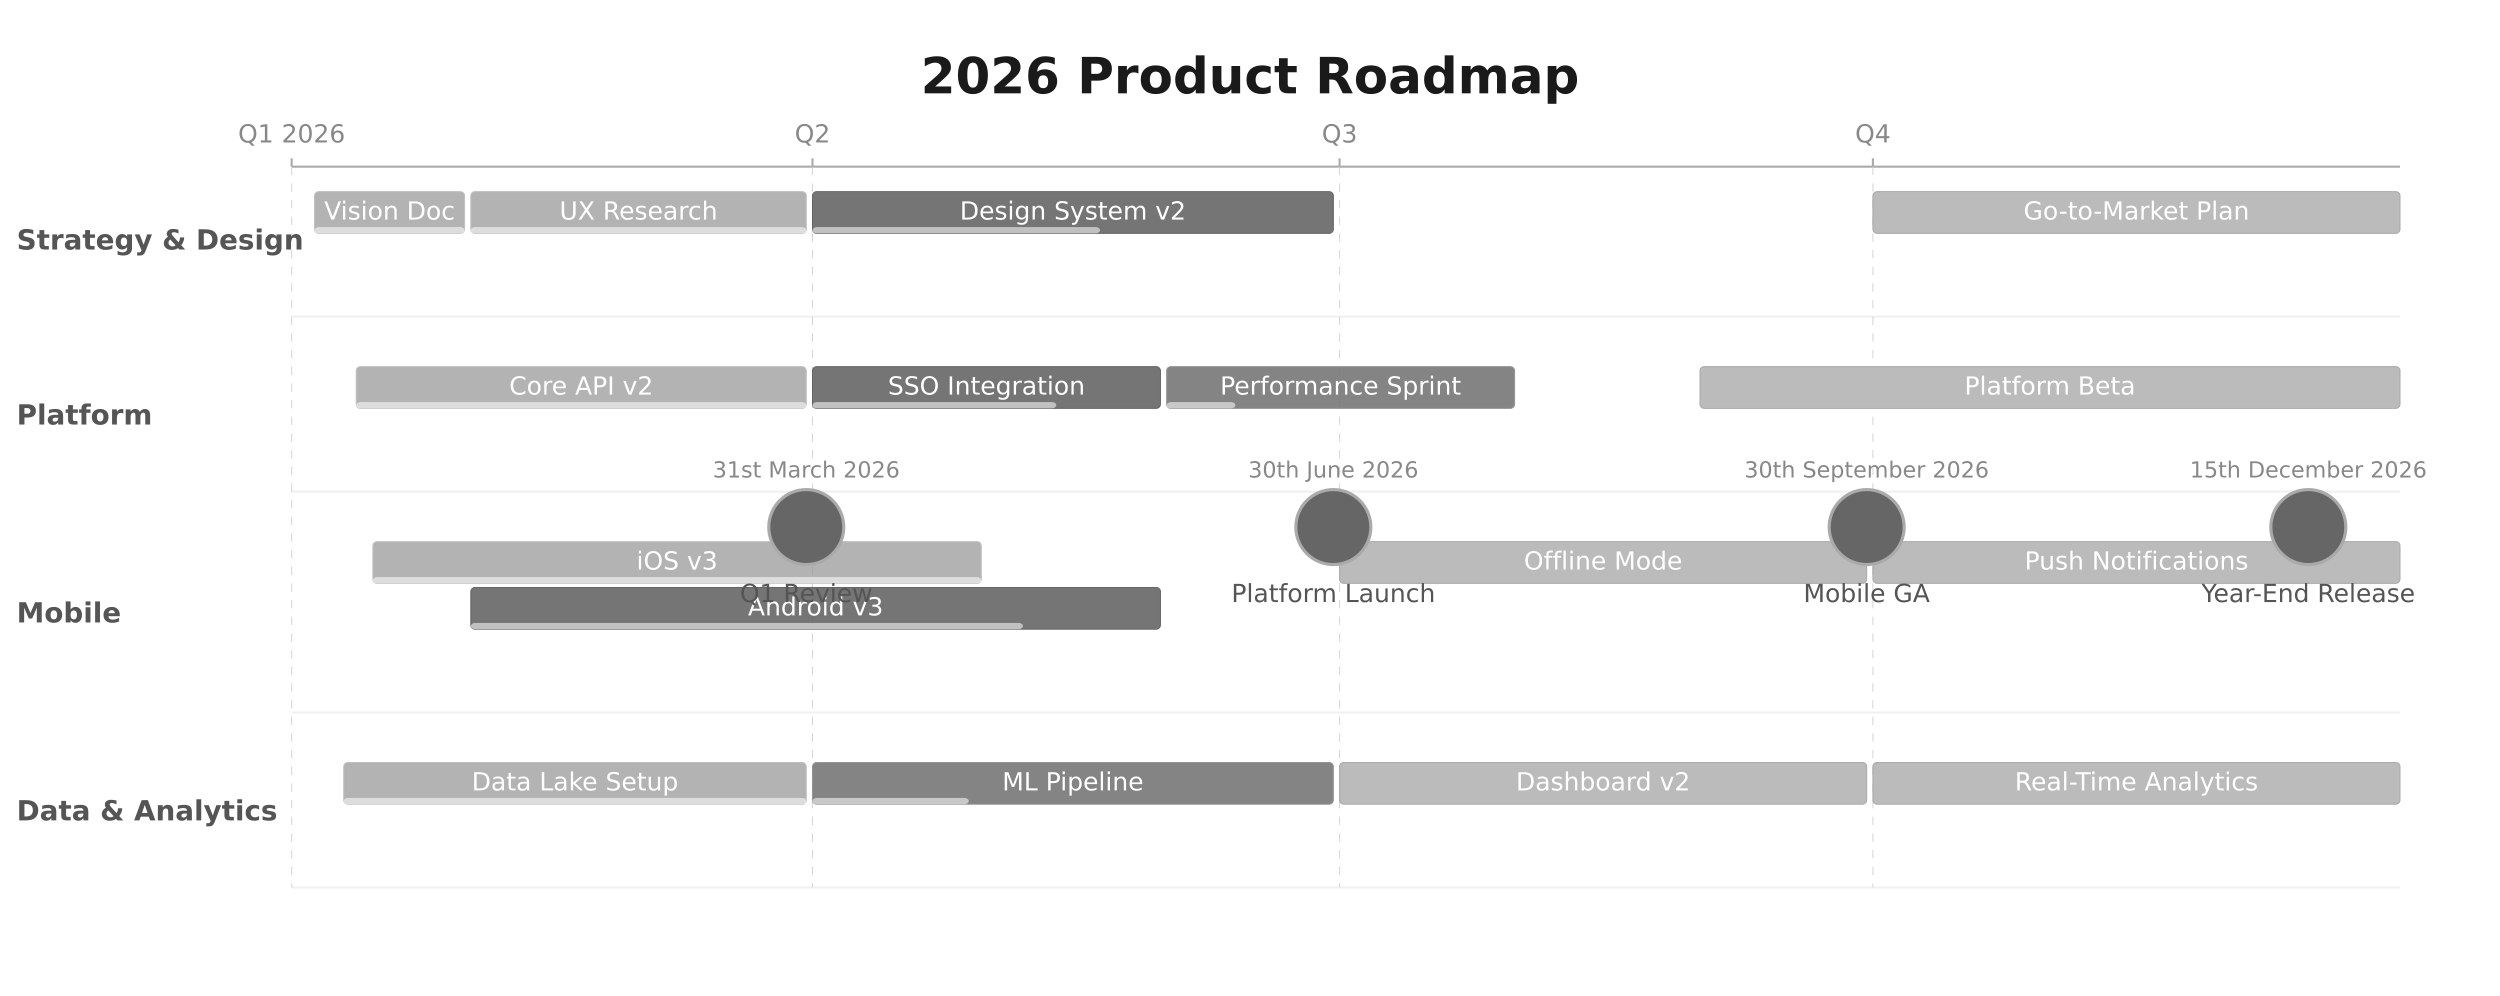
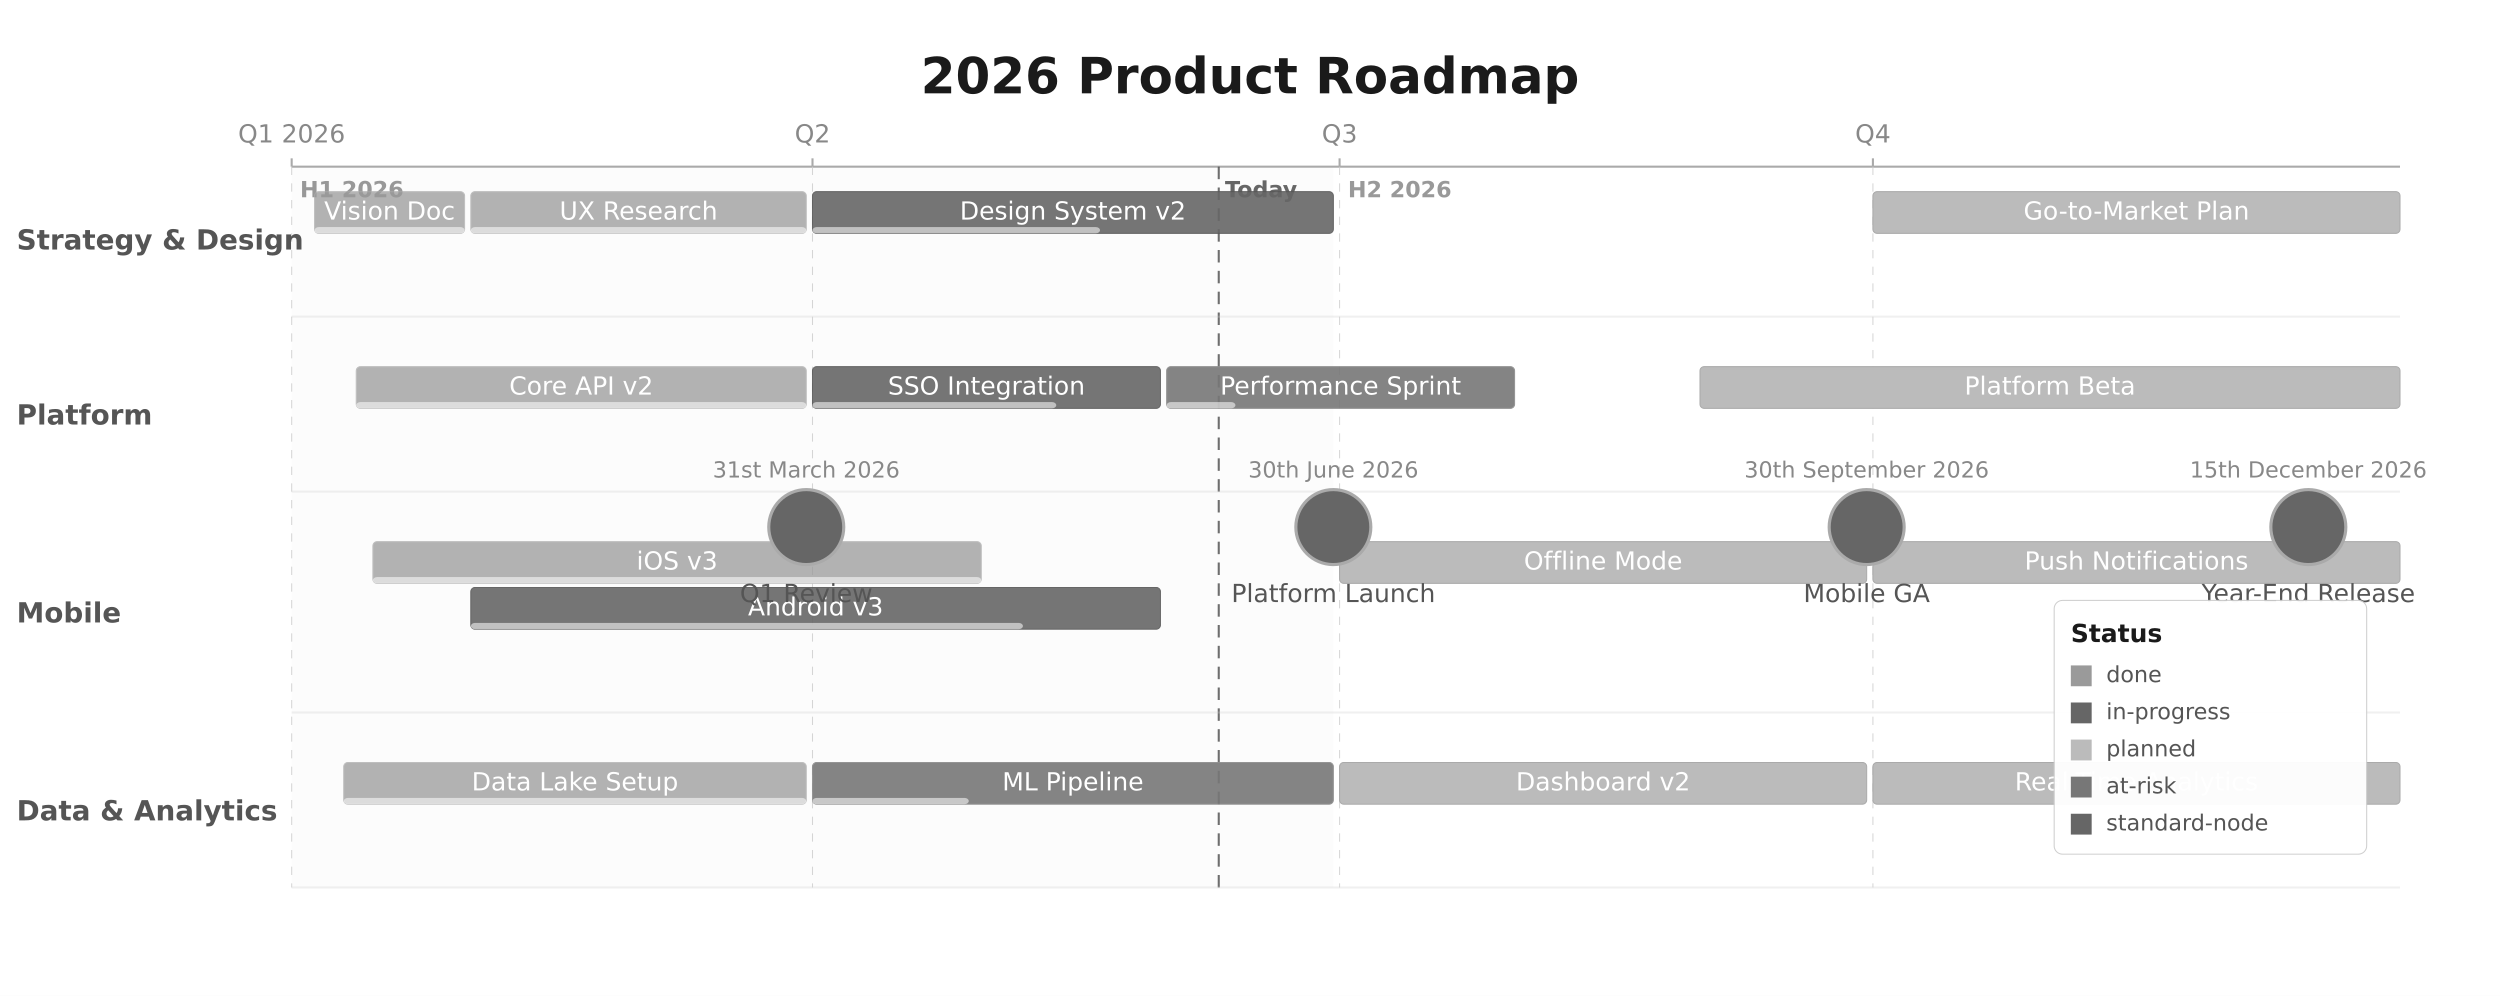
<svg xmlns="http://www.w3.org/2000/svg" height="478" version="1.1" viewBox="0 0 1200 478" width="1200">
  <rect fill="#FFFFFF" height="478" width="1200" x="0" y="0" />
+   <rect fill="#888888" height="346" opacity="0.03" width="500" x="140" y="80" />
+   <text dominant-baseline="alphabetic" fill="#555555" font-family="DejaVu Sans, Arial, Helvetica, sans-serif" font-size="10.67" font-weight="600" opacity="0.6" text-anchor="start" x="144" y="94.67">H1 2026</text>
+   <text dominant-baseline="alphabetic" fill="#555555" font-family="DejaVu Sans, Arial, Helvetica, sans-serif" font-size="10.67" font-weight="600" opacity="0.6" text-anchor="start" x="647" y="94.67">H2 2026</text>
  <text dominant-baseline="middle" fill="#1A1A1A" font-family="DejaVu Sans, Arial, Helvetica, sans-serif" font-size="24" font-weight="600" text-anchor="middle" x="600" y="38">2026 Product Roadmap</text>
  <line stroke="#AAAAAA" stroke-width="1" x1="140" x2="1152" y1="80" y2="80" />
  <line stroke="#AAAAAA" stroke-width="1" x1="140" x2="140" y1="76" y2="80" />
  <line opacity="0.8" stroke="#CCCCCC" stroke-dasharray="4,4" stroke-width="0.5" x1="140" x2="140" y1="80" y2="426" />
  <text dominant-baseline="alphabetic" fill="#888888" font-family="DejaVu Sans, Arial, Helvetica, sans-serif" font-size="12" font-weight="400" text-anchor="middle" x="140" y="68.4">Q1 2026</text>
  <line stroke="#AAAAAA" stroke-width="1" x1="390" x2="390" y1="76" y2="80" />
  <line opacity="0.8" stroke="#CCCCCC" stroke-dasharray="4,4" stroke-width="0.5" x1="390" x2="390" y1="80" y2="426" />
  <text dominant-baseline="alphabetic" fill="#888888" font-family="DejaVu Sans, Arial, Helvetica, sans-serif" font-size="12" font-weight="400" text-anchor="middle" x="390" y="68.4">Q2</text>
  <line stroke="#AAAAAA" stroke-width="1" x1="643" x2="643" y1="76" y2="80" />
  <line opacity="0.8" stroke="#CCCCCC" stroke-dasharray="4,4" stroke-width="0.5" x1="643" x2="643" y1="80" y2="426" />
  <text dominant-baseline="alphabetic" fill="#888888" font-family="DejaVu Sans, Arial, Helvetica, sans-serif" font-size="12" font-weight="400" text-anchor="middle" x="643" y="68.4">Q3</text>
  <line stroke="#AAAAAA" stroke-width="1" x1="899" x2="899" y1="76" y2="80" />
  <line opacity="0.8" stroke="#CCCCCC" stroke-dasharray="4,4" stroke-width="0.5" x1="899" x2="899" y1="80" y2="426" />
  <text dominant-baseline="alphabetic" fill="#888888" font-family="DejaVu Sans, Arial, Helvetica, sans-serif" font-size="12" font-weight="400" text-anchor="middle" x="899" y="68.4">Q4</text>
+   <line opacity="0.85" stroke="#555555" stroke-dasharray="6,4" stroke-width="1" x1="585" x2="585" y1="80" y2="426" />
+   <text dominant-baseline="alphabetic" fill="#555555" font-family="DejaVu Sans, Arial, Helvetica, sans-serif" font-size="10.67" font-weight="600" opacity="0.9" text-anchor="start" x="588" y="94.67">Today</text>
  <line opacity="0.3" stroke="#CCCCCC" stroke-width="1" x1="140" x2="1152" y1="152" y2="152" />
  <text dominant-baseline="middle" fill="#555555" font-family="DejaVu Sans, Arial, Helvetica, sans-serif" font-size="13.33" font-weight="600" text-anchor="start" x="8" y="116">Strategy &amp; Design</text>
  <line opacity="0.3" stroke="#CCCCCC" stroke-width="1" x1="140" x2="1152" y1="236" y2="236" />
  <text dominant-baseline="middle" fill="#555555" font-family="DejaVu Sans, Arial, Helvetica, sans-serif" font-size="13.33" font-weight="600" text-anchor="start" x="8" y="200">Platform</text>
  <line opacity="0.3" stroke="#CCCCCC" stroke-width="1" x1="140" x2="1152" y1="342" y2="342" />
  <text dominant-baseline="middle" fill="#555555" font-family="DejaVu Sans, Arial, Helvetica, sans-serif" font-size="13.33" font-weight="600" text-anchor="start" x="8" y="295">Mobile</text>
  <line opacity="0.3" stroke="#CCCCCC" stroke-width="1" x1="140" x2="1152" y1="426" y2="426" />
  <text dominant-baseline="middle" fill="#555555" font-family="DejaVu Sans, Arial, Helvetica, sans-serif" font-size="13.33" font-weight="600" text-anchor="start" x="8" y="390">Data &amp; Analytics</text>
  <rect fill="#9A9A9A" height="20" opacity="0.75" rx="2" stroke="#AAAAAA" stroke-width="0.5" width="72" x="151" y="92" />
  <rect fill="#FFFFFF" height="3" opacity="0.55" rx="2" width="72" x="151" y="109" />
  <text dominant-baseline="middle" fill="#FFFFFF" font-family="DejaVu Sans, Arial, Helvetica, sans-serif" font-size="12" font-weight="400" text-anchor="middle" x="187" y="102">Vision Doc</text>
  <rect fill="#9A9A9A" height="20" opacity="0.75" rx="2" stroke="#AAAAAA" stroke-width="0.5" width="161" x="226" y="92" />
  <rect fill="#FFFFFF" height="3" opacity="0.55" rx="2" width="161" x="226" y="109" />
  <text dominant-baseline="middle" fill="#FFFFFF" font-family="DejaVu Sans, Arial, Helvetica, sans-serif" font-size="12" font-weight="400" text-anchor="middle" x="306.5" y="102">UX Research</text>
  <rect fill="#666666" height="20" opacity="0.9" rx="2" stroke="#555555" stroke-width="0.5" width="250" x="390" y="92" />
  <rect fill="#FFFFFF" height="3" opacity="0.55" rx="2" width="138" x="390" y="109" />
  <text dominant-baseline="middle" fill="#FFFFFF" font-family="DejaVu Sans, Arial, Helvetica, sans-serif" font-size="12" font-weight="400" text-anchor="middle" x="515" y="102">Design System v2</text>
  <rect fill="#BBBBBB" height="20" opacity="1" rx="2" stroke="#AAAAAA" stroke-width="0.5" width="253" x="899" y="92" />
  <text dominant-baseline="middle" fill="#FFFFFF" font-family="DejaVu Sans, Arial, Helvetica, sans-serif" font-size="12" font-weight="400" text-anchor="middle" x="1025.5" y="102">Go-to-Market Plan</text>
  <rect fill="#9A9A9A" height="20" opacity="0.75" rx="2" stroke="#AAAAAA" stroke-width="0.5" width="216" x="171" y="176" />
  <rect fill="#FFFFFF" height="3" opacity="0.55" rx="2" width="216" x="171" y="193" />
  <text dominant-baseline="middle" fill="#FFFFFF" font-family="DejaVu Sans, Arial, Helvetica, sans-serif" font-size="12" font-weight="400" text-anchor="middle" x="279" y="186">Core API v2</text>
  <rect fill="#666666" height="20" opacity="0.9" rx="2" stroke="#555555" stroke-width="0.5" width="167" x="390" y="176" />
  <rect fill="#FFFFFF" height="3" opacity="0.55" rx="2" width="117" x="390" y="193" />
  <text dominant-baseline="middle" fill="#FFFFFF" font-family="DejaVu Sans, Arial, Helvetica, sans-serif" font-size="12" font-weight="400" text-anchor="middle" x="473.5" y="186">SSO Integration</text>
  <rect fill="#777777" height="20" opacity="0.9" rx="2" stroke="#888888" stroke-width="0.5" width="167" x="560" y="176" />
  <rect fill="#FFFFFF" height="3" opacity="0.55" rx="2" width="33" x="560" y="193" />
  <text dominant-baseline="middle" fill="#FFFFFF" font-family="DejaVu Sans, Arial, Helvetica, sans-serif" font-size="12" font-weight="400" text-anchor="middle" x="643.5" y="186">Performance Sprint</text>
  <rect fill="#BBBBBB" height="20" opacity="1" rx="2" stroke="#AAAAAA" stroke-width="0.5" width="336" x="816" y="176" />
  <text dominant-baseline="middle" fill="#FFFFFF" font-family="DejaVu Sans, Arial, Helvetica, sans-serif" font-size="12" font-weight="400" text-anchor="middle" x="984" y="186">Platform Beta</text>
  <rect fill="#9A9A9A" height="20" opacity="0.75" rx="2" stroke="#AAAAAA" stroke-width="0.5" width="292" x="179" y="260" />
  <rect fill="#FFFFFF" height="3" opacity="0.55" rx="2" width="292" x="179" y="277" />
  <text dominant-baseline="middle" fill="#FFFFFF" font-family="DejaVu Sans, Arial, Helvetica, sans-serif" font-size="12" font-weight="400" text-anchor="middle" x="325" y="270">iOS v3</text>
  <rect fill="#666666" height="20" opacity="0.9" rx="2" stroke="#555555" stroke-width="0.5" width="331" x="226" y="282" />
  <rect fill="#FFFFFF" height="3" opacity="0.55" rx="2" width="265" x="226" y="299" />
  <text dominant-baseline="middle" fill="#FFFFFF" font-family="DejaVu Sans, Arial, Helvetica, sans-serif" font-size="12" font-weight="400" text-anchor="middle" x="391.5" y="292">Android v3</text>
  <rect fill="#BBBBBB" height="20" opacity="1" rx="2" stroke="#AAAAAA" stroke-width="0.5" width="253" x="643" y="260" />
  <text dominant-baseline="middle" fill="#FFFFFF" font-family="DejaVu Sans, Arial, Helvetica, sans-serif" font-size="12" font-weight="400" text-anchor="middle" x="769.5" y="270">Offline Mode</text>
  <rect fill="#BBBBBB" height="20" opacity="1" rx="2" stroke="#AAAAAA" stroke-width="0.5" width="253" x="899" y="260" />
  <text dominant-baseline="middle" fill="#FFFFFF" font-family="DejaVu Sans, Arial, Helvetica, sans-serif" font-size="12" font-weight="400" text-anchor="middle" x="1025.5" y="270">Push Notifications</text>
  <rect fill="#9A9A9A" height="20" opacity="0.75" rx="2" stroke="#AAAAAA" stroke-width="0.5" width="222" x="165" y="366" />
  <rect fill="#FFFFFF" height="3" opacity="0.55" rx="2" width="222" x="165" y="383" />
  <text dominant-baseline="middle" fill="#FFFFFF" font-family="DejaVu Sans, Arial, Helvetica, sans-serif" font-size="12" font-weight="400" text-anchor="middle" x="276" y="376">Data Lake Setup</text>
  <rect fill="#777777" height="20" opacity="0.9" rx="2" stroke="#888888" stroke-width="0.5" width="250" x="390" y="366" />
  <rect fill="#FFFFFF" height="3" opacity="0.55" rx="2" width="75" x="390" y="383" />
  <text dominant-baseline="middle" fill="#FFFFFF" font-family="DejaVu Sans, Arial, Helvetica, sans-serif" font-size="12" font-weight="400" text-anchor="middle" x="515" y="376">ML Pipeline</text>
  <rect fill="#BBBBBB" height="20" opacity="1" rx="2" stroke="#AAAAAA" stroke-width="0.5" width="253" x="643" y="366" />
  <text dominant-baseline="middle" fill="#FFFFFF" font-family="DejaVu Sans, Arial, Helvetica, sans-serif" font-size="12" font-weight="400" text-anchor="middle" x="769.5" y="376">Dashboard v2</text>
  <rect fill="#BBBBBB" height="20" opacity="1" rx="2" stroke="#AAAAAA" stroke-width="0.5" width="253" x="899" y="366" />
  <text dominant-baseline="middle" fill="#FFFFFF" font-family="DejaVu Sans, Arial, Helvetica, sans-serif" font-size="12" font-weight="400" text-anchor="middle" x="1025.5" y="376">Real-Time Analytics</text>
  <circle cx="387" cy="253" fill="#666666" r="18" stroke="#AAAAAA" stroke-width="1.5" />
  <text dominant-baseline="alphabetic" fill="#888888" font-family="DejaVu Sans, Arial, Helvetica, sans-serif" font-size="10.67" font-weight="400" text-anchor="middle" x="387.01" y="229.21">31st March 2026</text>
  <text dominant-baseline="alphabetic" fill="#555555" font-family="DejaVu Sans, Arial, Helvetica, sans-serif" font-size="12" font-weight="400" text-anchor="middle" x="387" y="289">Q1 Review</text>
  <circle cx="640" cy="253" fill="#666666" r="18" stroke="#AAAAAA" stroke-width="1.5" />
  <text dominant-baseline="alphabetic" fill="#888888" font-family="DejaVu Sans, Arial, Helvetica, sans-serif" font-size="10.67" font-weight="400" text-anchor="middle" x="640" y="229.21">30th June 2026</text>
  <text dominant-baseline="alphabetic" fill="#555555" font-family="DejaVu Sans, Arial, Helvetica, sans-serif" font-size="12" font-weight="400" text-anchor="middle" x="640.01" y="289">Platform Launch</text>
  <circle cx="896" cy="253" fill="#666666" r="18" stroke="#AAAAAA" stroke-width="1.5" />
  <text dominant-baseline="alphabetic" fill="#888888" font-family="DejaVu Sans, Arial, Helvetica, sans-serif" font-size="10.67" font-weight="400" text-anchor="middle" x="896" y="229.21">30th September 2026</text>
  <text dominant-baseline="alphabetic" fill="#555555" font-family="DejaVu Sans, Arial, Helvetica, sans-serif" font-size="12" font-weight="400" text-anchor="middle" x="896.01" y="289">Mobile GA</text>
  <circle cx="1108" cy="253" fill="#666666" r="18" stroke="#AAAAAA" stroke-width="1.5" />
  <text dominant-baseline="alphabetic" fill="#888888" font-family="DejaVu Sans, Arial, Helvetica, sans-serif" font-size="10.67" font-weight="400" text-anchor="middle" x="1108" y="229.21">15th December 2026</text>
  <text dominant-baseline="alphabetic" fill="#555555" font-family="DejaVu Sans, Arial, Helvetica, sans-serif" font-size="12" font-weight="400" text-anchor="middle" x="1108" y="289">Year-End Release</text>
+   <rect fill="#FFFFFF" height="121.8" opacity="0.95" rx="4" stroke="#CCCCCC" stroke-width="0.5" width="150" x="986" y="288.2" />
+   <text dominant-baseline="alphabetic" fill="#1A1A1A" font-family="DejaVu Sans, Arial, Helvetica, sans-serif" font-size="12" font-weight="600" text-anchor="start" x="994" y="308.2">Status</text>
+   <rect fill="#9A9A9A" height="10" rx="0" width="10" x="994" y="319.4" />
+   <text dominant-baseline="middle" fill="#555555" font-family="DejaVu Sans, Arial, Helvetica, sans-serif" font-size="10.67" font-weight="400" text-anchor="start" x="1011" y="324.4">done</text>
+   <rect fill="#666666" height="10" rx="0" width="10" x="994" y="337.2" />
+   <text dominant-baseline="middle" fill="#555555" font-family="DejaVu Sans, Arial, Helvetica, sans-serif" font-size="10.67" font-weight="400" text-anchor="start" x="1011" y="342.2">in-progress</text>
+   <rect fill="#BBBBBB" height="10" rx="0" width="10" x="994" y="355" />
+   <text dominant-baseline="middle" fill="#555555" font-family="DejaVu Sans, Arial, Helvetica, sans-serif" font-size="10.67" font-weight="400" text-anchor="start" x="1011" y="360">planned</text>
+   <rect fill="#777777" height="10" rx="0" width="10" x="994" y="372.8" />
+   <text dominant-baseline="middle" fill="#555555" font-family="DejaVu Sans, Arial, Helvetica, sans-serif" font-size="10.67" font-weight="400" text-anchor="start" x="1011" y="377.8">at-risk</text>
+   <rect fill="#666666" height="10" rx="0" width="10" x="994" y="390.6" />
+   <text dominant-baseline="middle" fill="#555555" font-family="DejaVu Sans, Arial, Helvetica, sans-serif" font-size="10.67" font-weight="400" text-anchor="start" x="1011" y="395.6">standard-node</text>
</svg>
